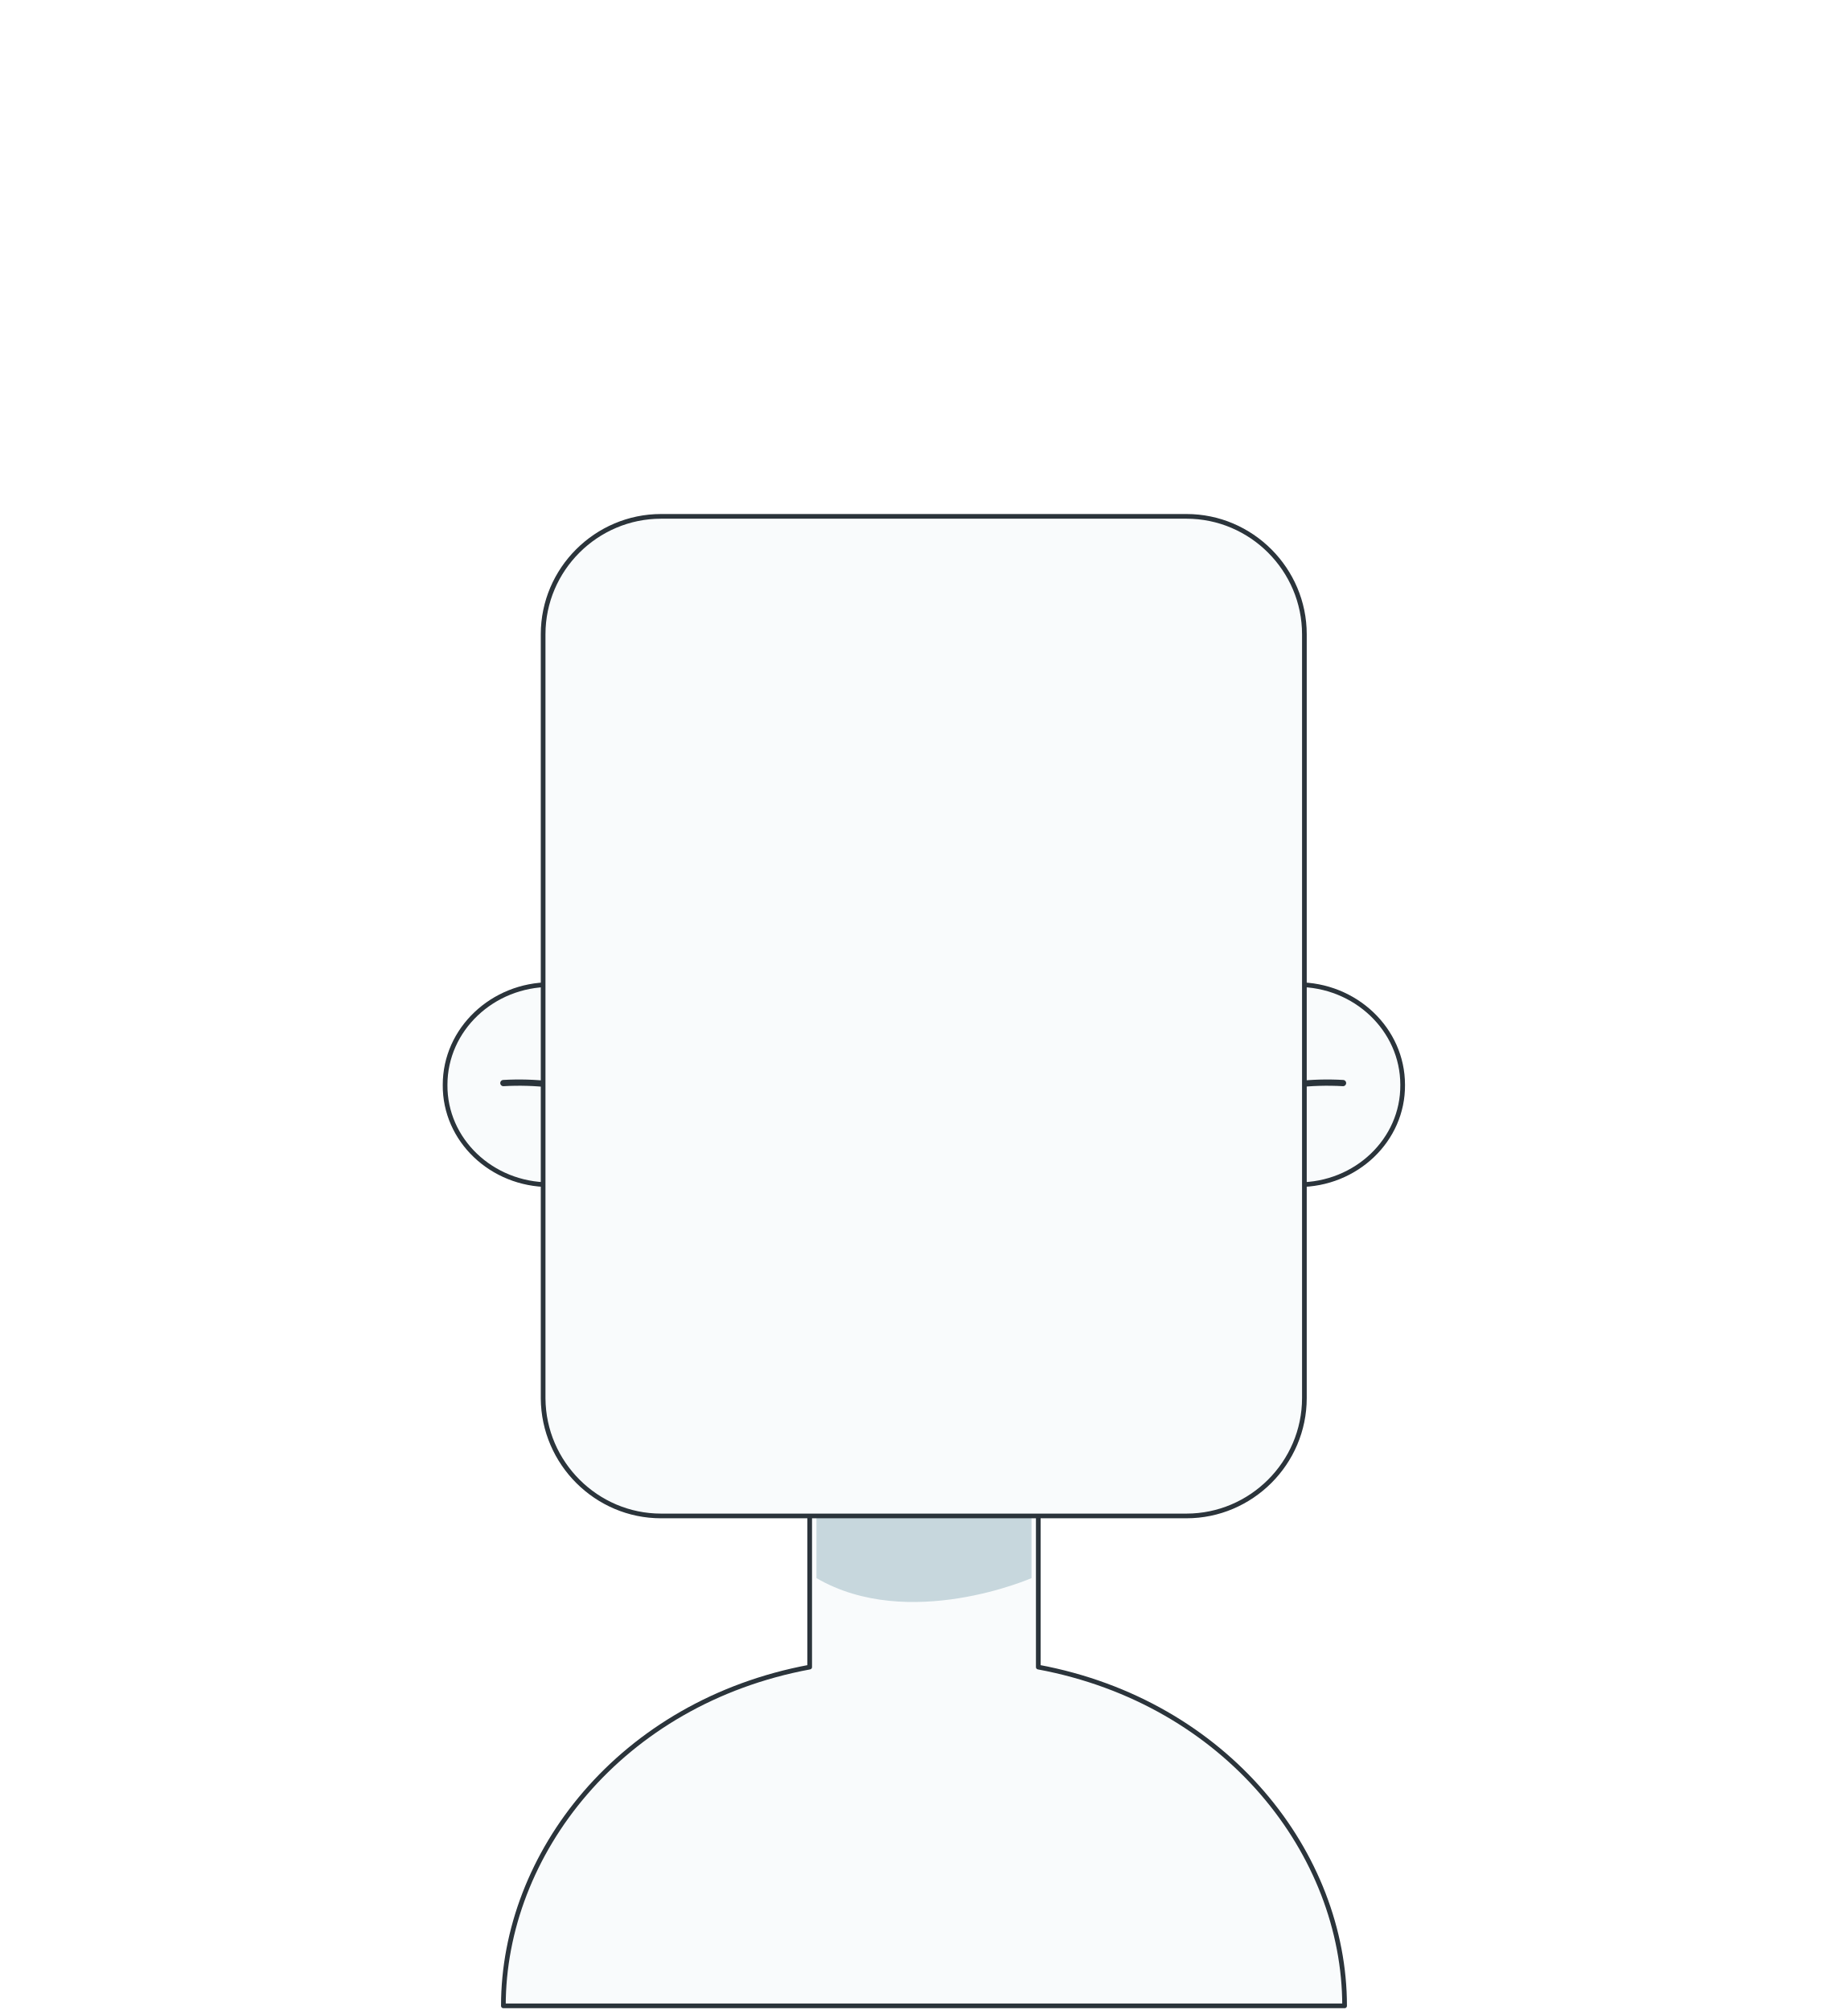
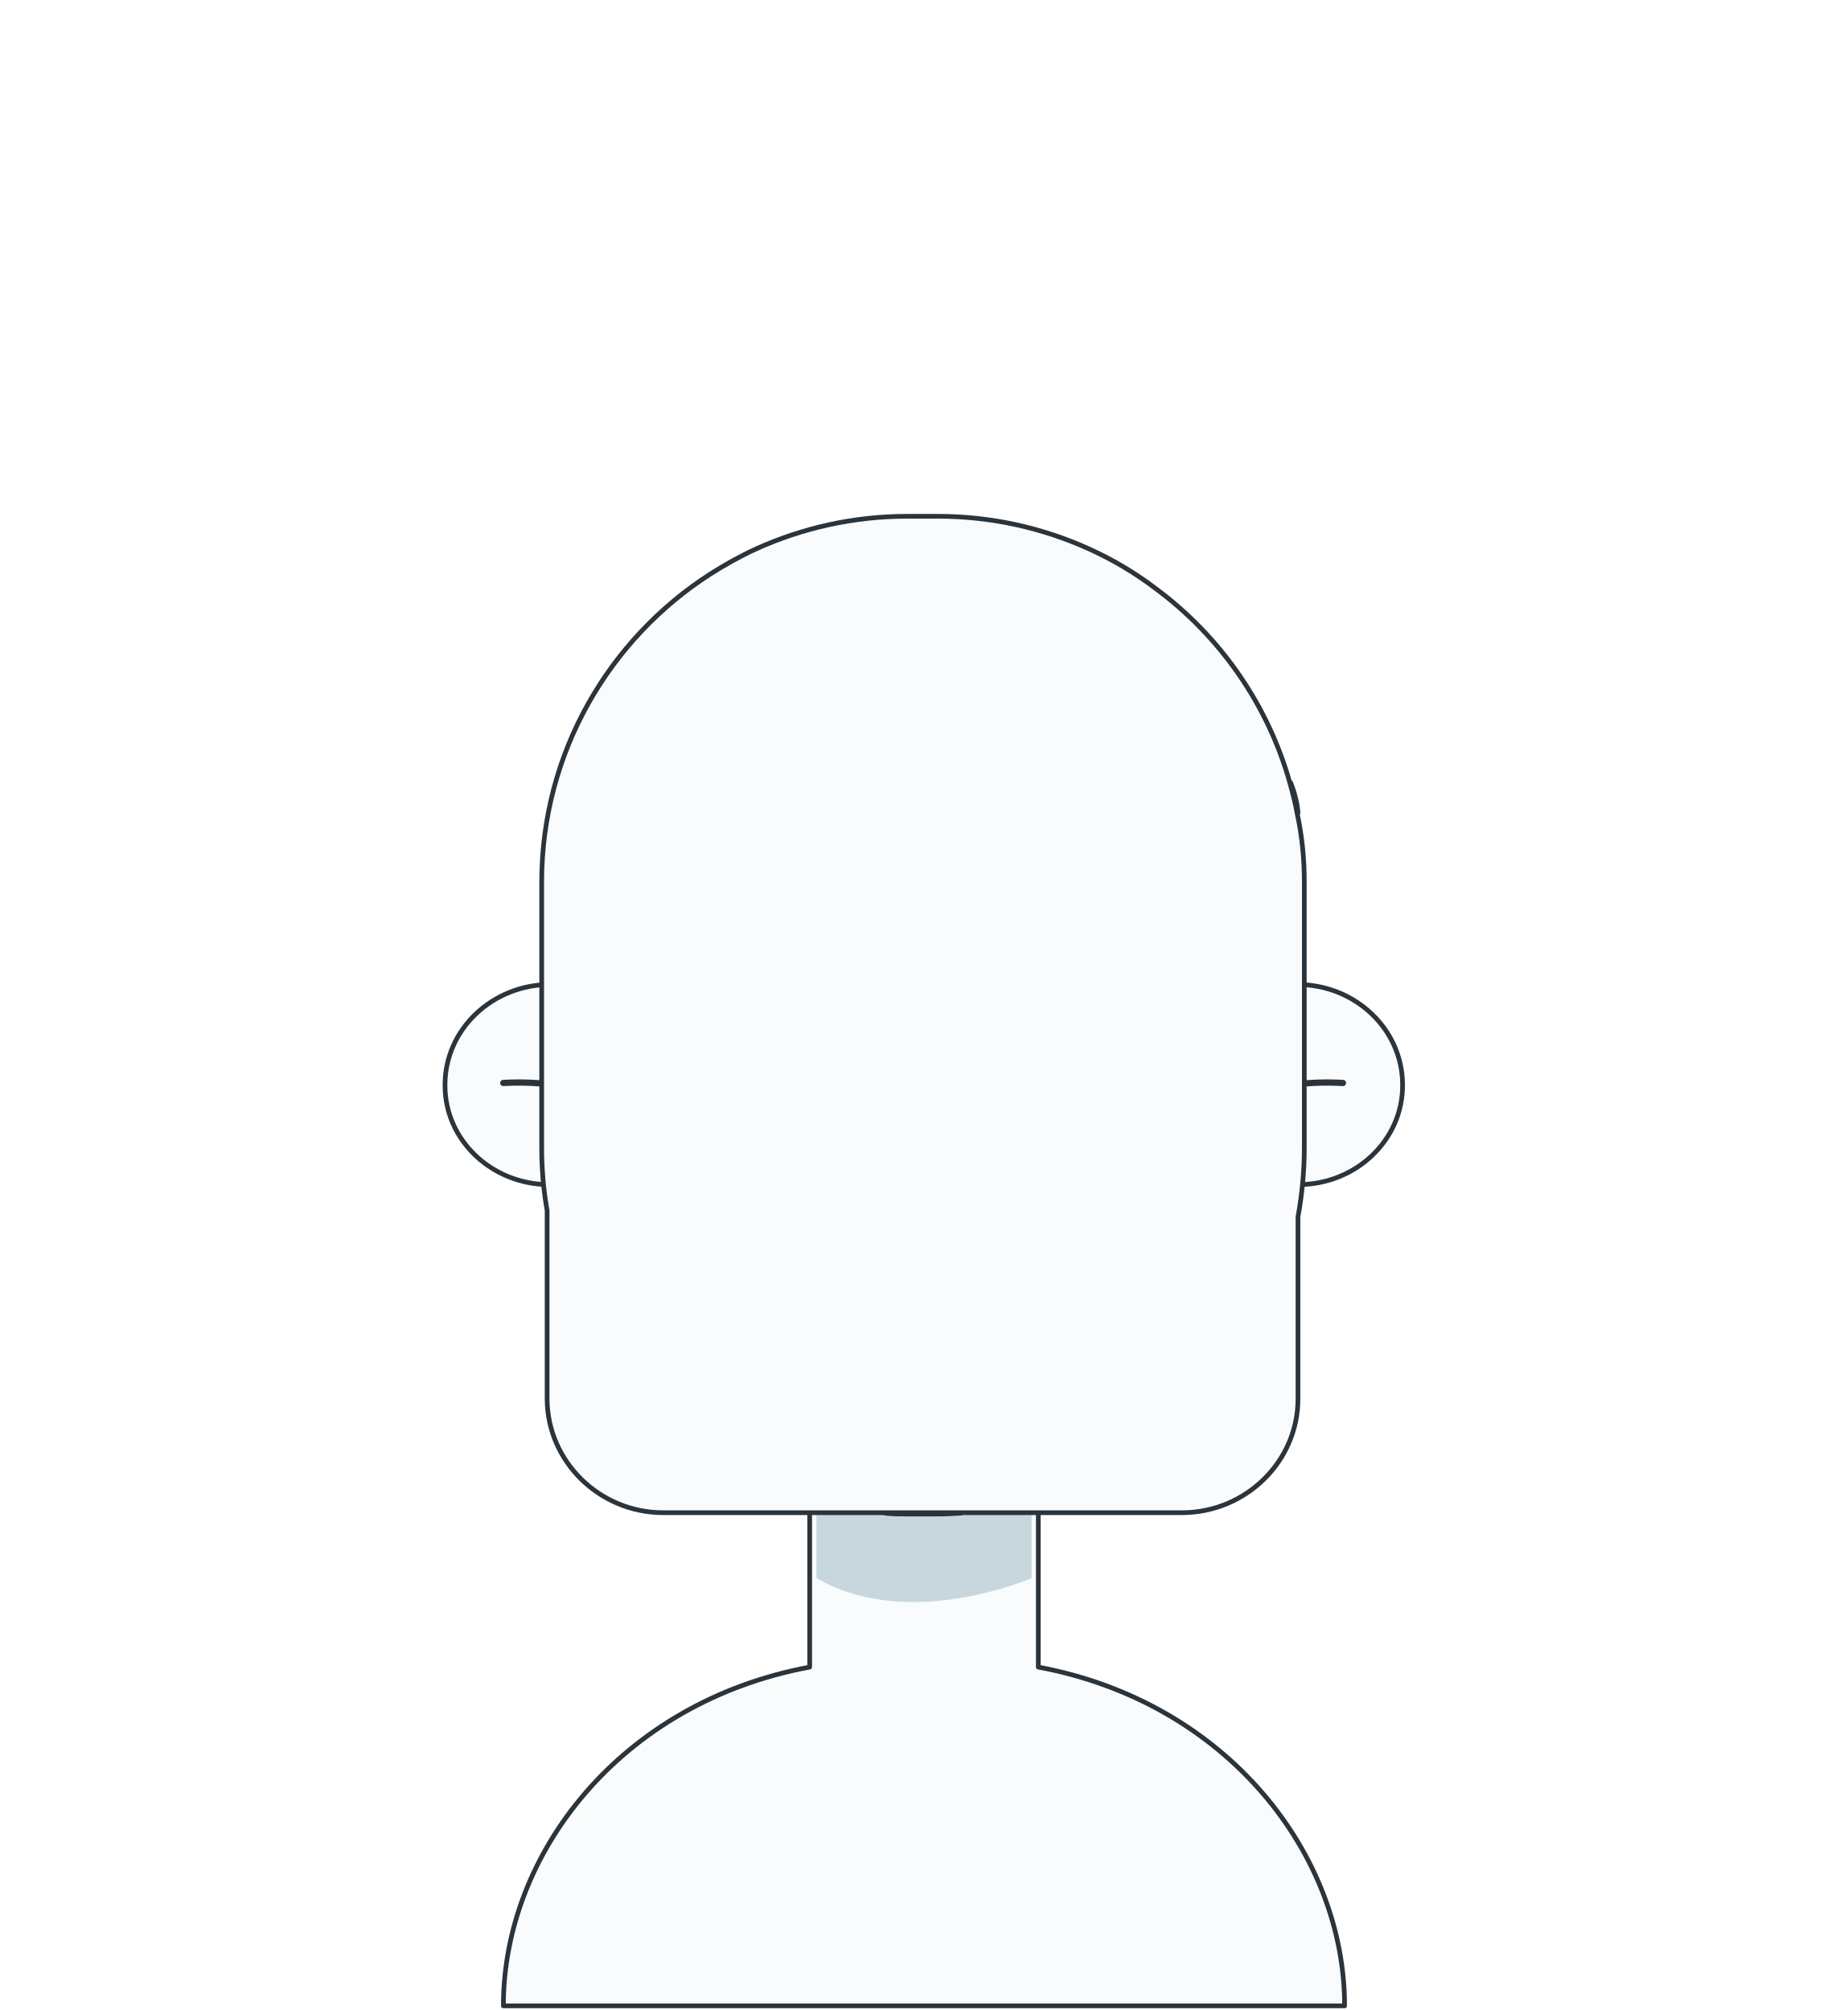
<svg xmlns="http://www.w3.org/2000/svg" version="1.1" id="start" x="0px" y="0px" width="409px" height="445px" viewBox="0 0 409 445" enable-background="new 0 0 409 445" xml:space="preserve">
  <g id="body" transform="translate(13.519 191.582)">
    <path fill="#F9FBFC" stroke="#2B343B" stroke-width="1.038" stroke-linecap="round" stroke-linejoin="round" d="M216.3,177.5v-38.4   c0-14-11.3-25.3-25.3-25.3s-25.3,11.3-25.3,25.3v38.4c-41.9,7.8-67.8,41.4-67.8,75H191h93.1C284.1,218.9,258.1,185.3,216.3,177.5z" />
    <path fill="#C7D7DD" d="M167.2,127h47.6v30.8c0,0-27.2,11.9-47.6,0L167.2,127z" />
  </g>
-   <g id="head" transform="translate(.519 .519)">
-     <g id="ear" transform="translate(0 103.664)">
-       <path fill="#F9FBFC" stroke="#2B343B" stroke-width="1.038" stroke-linecap="round" stroke-linejoin="round" d="M98,136    c-0.1,12.2,10.3,22.1,23.1,22.1s23.3-10,23.3-22.2s-10.3-22.1-23.1-22.1S98,123.7,98,136L98,136z" />
-       <path fill="none" stroke="#2B343B" stroke-width="1.383" stroke-linecap="round" stroke-linejoin="round" d="M110.9,135.6    c3.5-0.2,7-0.1,10.4,0.3c3.5,0.4,6.8,1.9,9.5,4.1" />
-     </g>
-     <g id="ear_1_" transform="translate(165.551 103.664)">
-       <path fill="#F9FBFC" stroke="#2B343B" stroke-width="1.038" stroke-linecap="round" stroke-linejoin="round" d="M144.4,136    c0.1,12.2-10.3,22.1-23.1,22.1S98,148.1,98,135.9s10.3-22.1,23.1-22.1S144.4,123.7,144.4,136L144.4,136z" />
-       <path fill="none" stroke="#2B343B" stroke-width="1.383" stroke-linecap="round" stroke-linejoin="round" d="M131.2,135.6    c-3.5-0.2-7-0.1-10.4,0.3c-3.5,0.4-6.8,1.9-9.5,4.1" />
-     </g>
-     <path fill="#F9FBFC" stroke="#2B343B" stroke-width="1.038" stroke-linecap="round" stroke-linejoin="round" stroke-miterlimit="10" d="   M145.8,335.1h116.3c14.3,0,26.1-11.7,26.1-26.1V139.9c0-14.3-11.7-26.1-26.1-26.1H145.8c-14.3,0-26.1,11.7-26.1,26.1v169.2   C119.8,323.4,131.5,335.1,145.8,335.1z" />
+   <g id="ear" transform="translate(0 103.664)">
+     <path fill="#F9FBFC" stroke="#2B343B" stroke-width="1.038" stroke-linecap="round" stroke-linejoin="round" d="M98.5,136.5   c-0.1,12.2,10.3,22.1,23.1,22.1s23.3-10,23.3-22.2s-10.3-22.1-23.1-22.1S98.5,124.2,98.5,136.5L98.5,136.5z" />
+     <path fill="none" stroke="#2B343B" stroke-width="1.383" stroke-linecap="round" stroke-linejoin="round" d="M111.4,136.1   c3.5-0.2,7-0.1,10.4,0.3c3.5,0.4,6.8,1.9,9.5,4.1" />
  </g>
+   <g id="ear_1_" transform="translate(165.551 103.664)">
+     <path fill="#F9FBFC" stroke="#2B343B" stroke-width="1.038" stroke-linecap="round" stroke-linejoin="round" d="M144.9,136.5   c0.1,12.2-10.3,22.1-23.1,22.1s-23.3-10-23.3-22.2s10.3-22.1,23.1-22.1S144.9,124.2,144.9,136.5L144.9,136.5z" />
+     <path fill="none" stroke="#2B343B" stroke-width="1.383" stroke-linecap="round" stroke-linejoin="round" d="M131.7,136.1   c-3.5-0.2-7-0.1-10.4,0.3c-3.5,0.4-6.8,1.9-9.5,4.1" />
+   </g>
+   <path fill="#F9FBFC" stroke="#2B343B" stroke-width="1.038" stroke-linecap="round" stroke-linejoin="round" d="M212.7,335  c-1.6,0.1-3.3,0.2-5,0.2h-6.8c-1.7,0-3.3,0-5-0.2H212.7z" />
+   <path fill="#F9FBFC" stroke="#2B343B" stroke-width="1.038" stroke-linecap="round" stroke-linejoin="round" stroke-miterlimit="10" d="  M288.7,195.3v58.8c0,5.2-0.5,10.4-1.4,15.3v40.3c0,13.9-11.6,25.2-25.7,25.2H146.8c-14.1,0-25.6-11.3-25.7-25.1V268  c-0.8-4.5-1.2-9.2-1.2-13.9v-58.8c0-28.6,14.9-53.8,37.3-68.2c0,0,0,0,0,0c3.3-2.1,6.7-4,10.2-5.6c10.2-4.6,21.5-7.2,33.4-7.2h6.8  c11.9,0,23.2,2.6,33.4,7.2c5.3,2.4,10.2,5.3,14.8,8.8c14.2,10.5,24.8,25.6,29.7,43c0.6,2.2,1.2,4.4,1.6,6.7  C288.2,185,288.7,190.1,288.7,195.3z" />
+   <path fill="#F9FBFC" stroke="#2B343B" stroke-width="1.038" stroke-linecap="round" stroke-linejoin="round" stroke-miterlimit="10" d="  M287.3,180c-0.4-2.3-1-4.5-1.6-6.7C286.7,175.9,287.2,178.2,287.3,180z" />
</svg>
